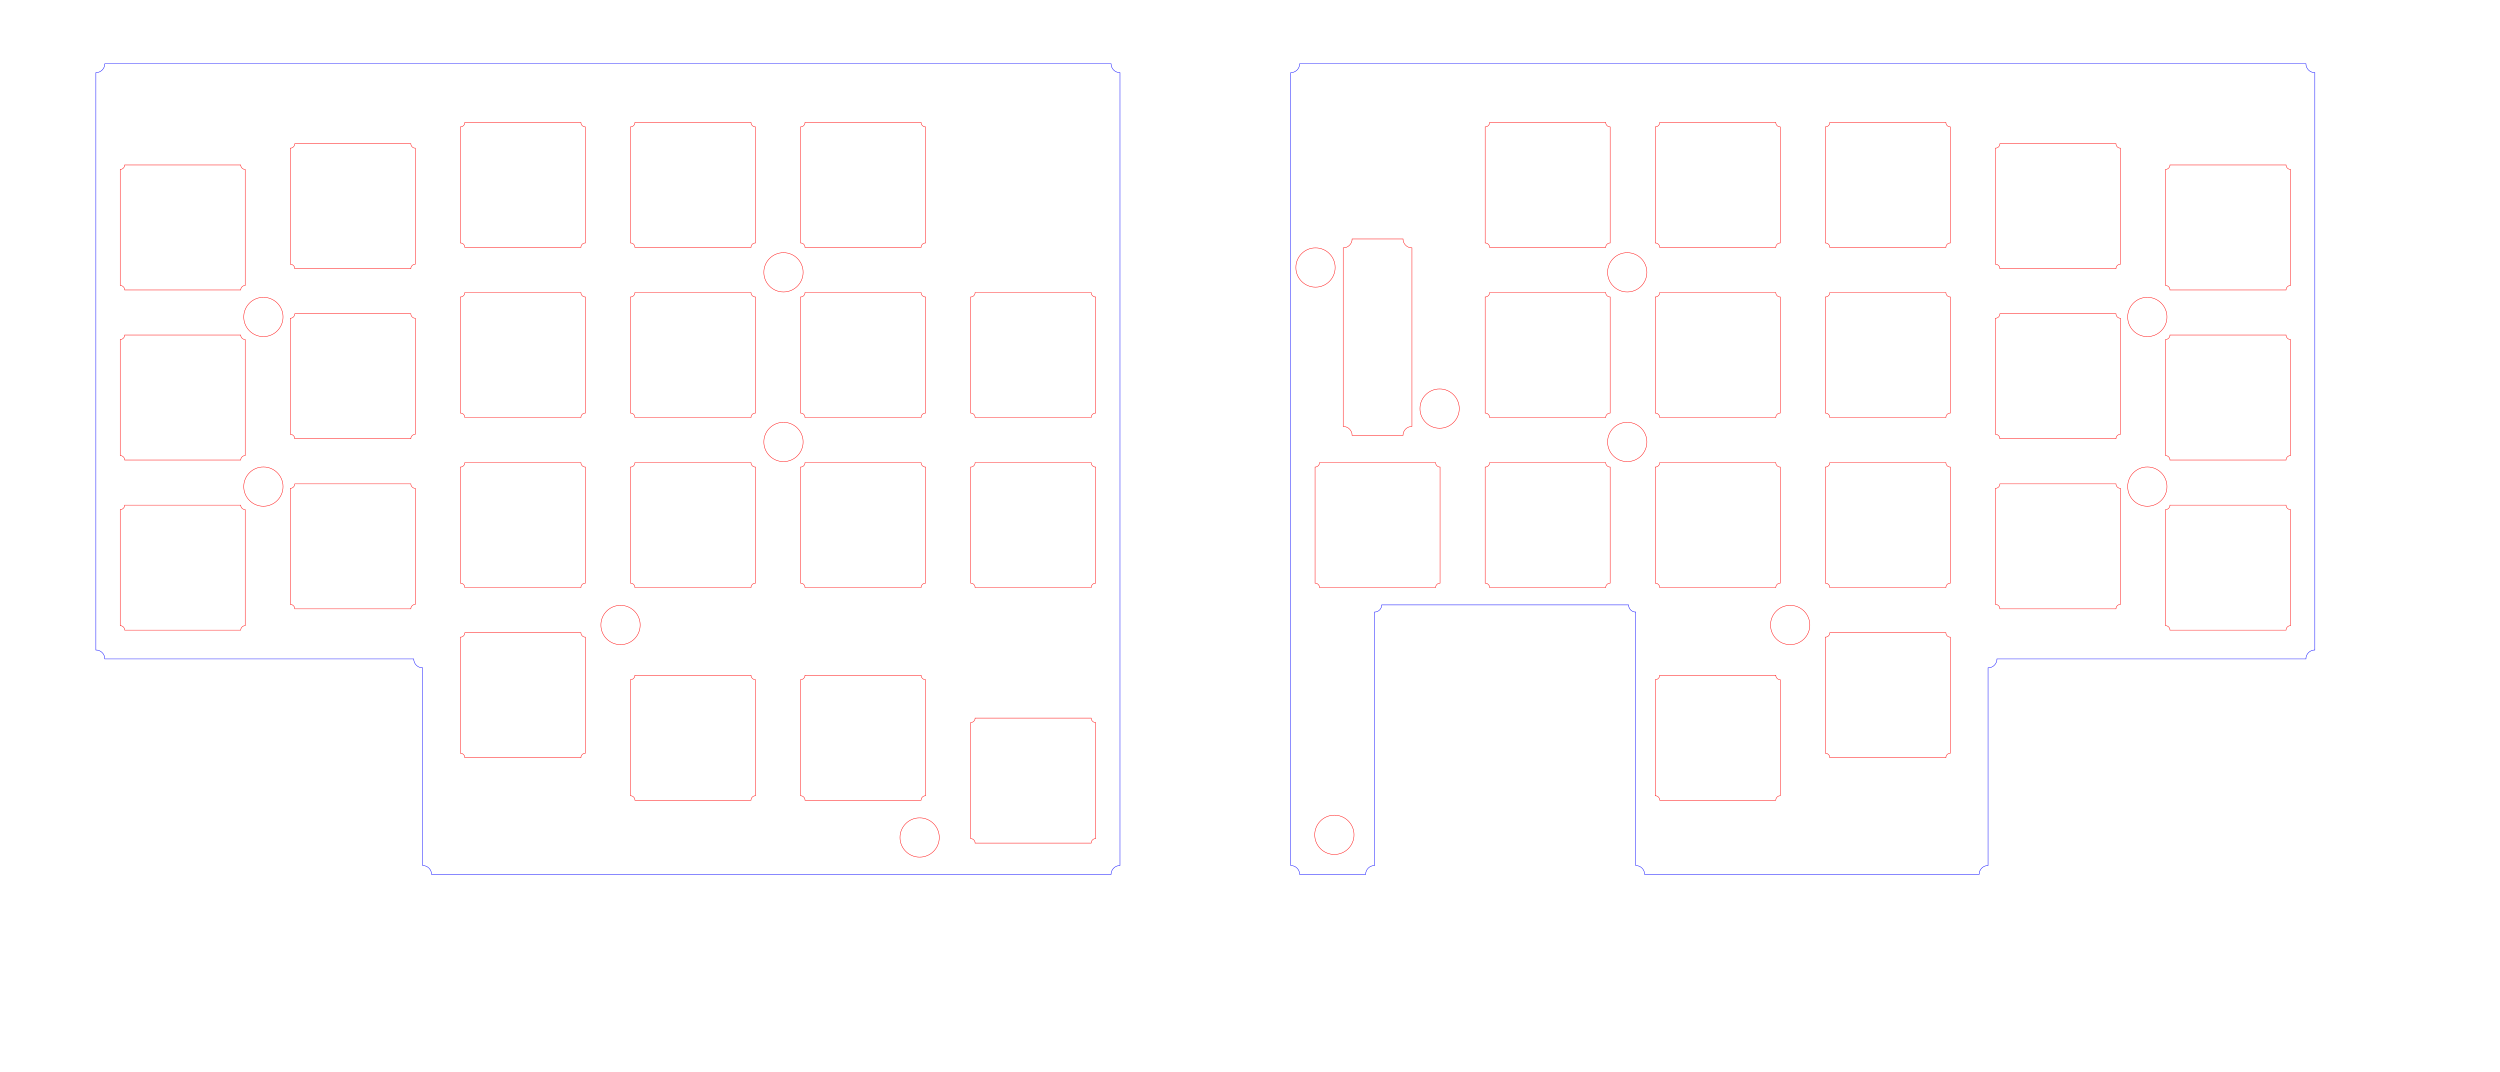
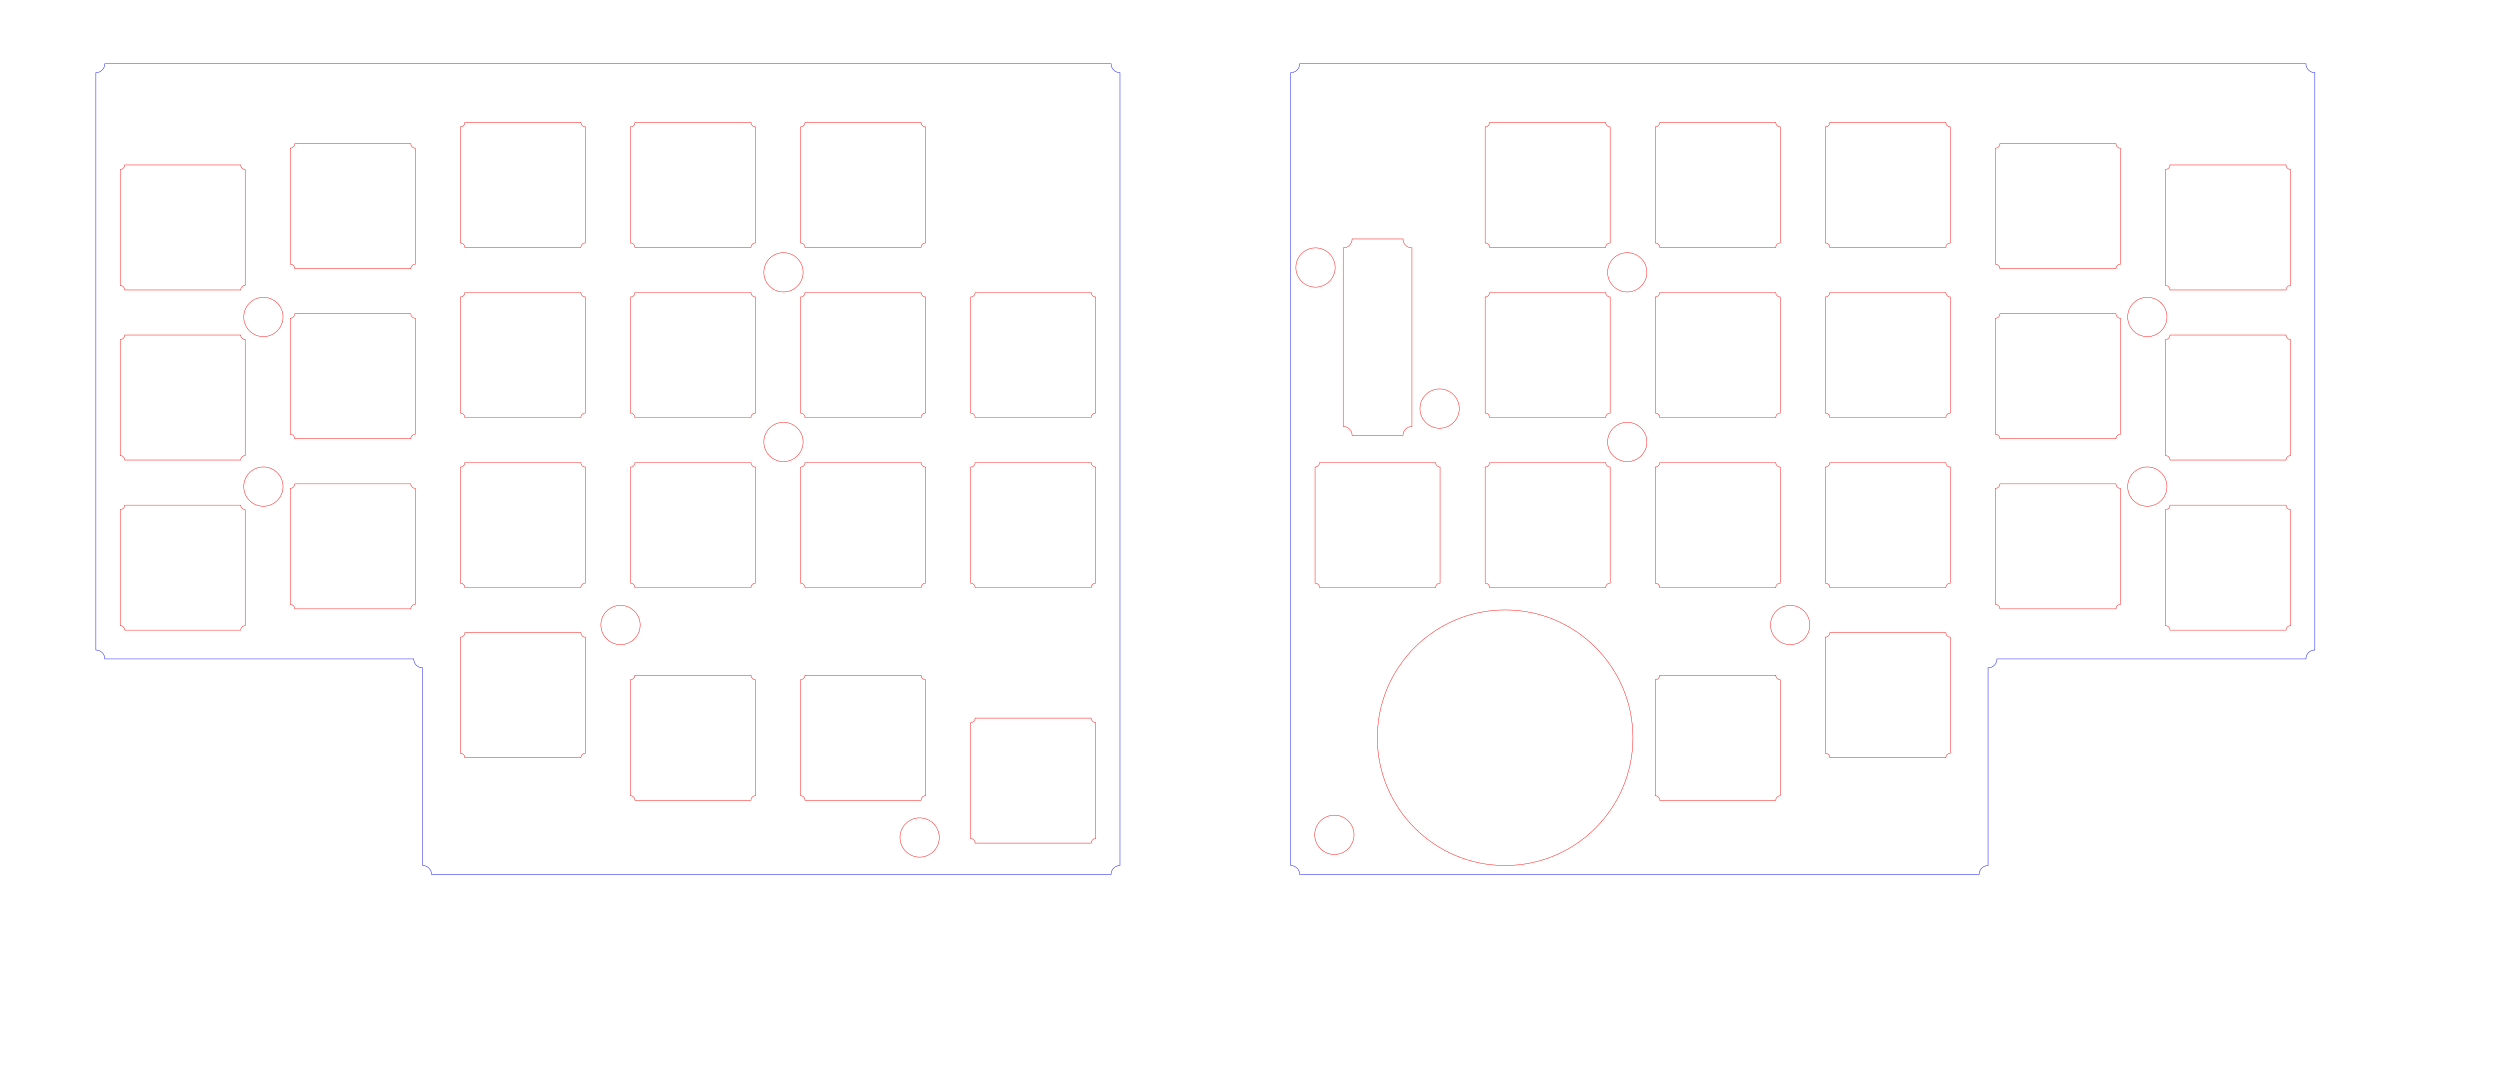
<svg xmlns="http://www.w3.org/2000/svg" version="1.1" width="280.0mm" height="120.0mm" viewBox="0 0 280.0 120.0">
  <g id="CUT2" style="fill:none;stroke:#0000ff;stroke-width:0.05">
    <path d="M 10.738 8.137 A 1 1 0 0 0 11.738 7.138 L 124.438 7.138 A 1 1 0 0 0 125.438 8.137 L 125.438 96.938 A 1 1 0 0 0 124.438 97.938 L 48.337 97.938 A 1 1 0 0 0 47.337 96.938 L 47.337 74.8 A 1 1 0 0 1 46.337 73.8 L 11.738 73.8 A 1 1 0 0 0 10.738 72.8 L 10.738 8.137 Z" />
-     <path d="M 144.562 8.137 A 1 1 0 0 0 145.562 7.138 L 258.262 7.138 A 1 1 0 0 0 259.262 8.137 L 259.262 72.8 A 1 1 0 0 0 258.262 73.8 L 223.662 73.8 A 1 1 0 0 1 222.662 74.8 L 222.662 96.938 A 1 1 0 0 0 221.662 97.938 L 184.2 97.938 A 1 1 0 0 0 183.2 96.938 L 183.2 68.55 A 0.8 0.8 0 0 1 182.4 67.75 L 154.75 67.75 A 0.8 0.8 0 0 1 153.95 68.55 L 153.95 96.938 A 1 1 0 0 0 152.95 97.938 L 145.562 97.938 A 1 1 0 0 0 144.562 96.938 L 144.562 8.137 Z" />
+     <path d="M 144.562 8.137 A 1 1 0 0 0 145.562 7.138 L 258.262 7.138 A 1 1 0 0 0 259.262 8.137 L 259.262 72.8 A 1 1 0 0 0 258.262 73.8 L 223.662 73.8 A 1 1 0 0 1 222.662 74.8 L 222.662 96.938 A 1 1 0 0 0 221.662 97.938 L 145.562 97.938 A 1 1 0 0 0 144.562 96.938 L 144.562 8.137 Z" />
  </g>
  <g id="CUT1" style="fill:none;stroke:#ff0000;stroke-width:0.05">
    <path d="M 13.463 18.975 A 0.5 0.5 0 0 0 13.963 18.475 L 26.962 18.475 A 0.5 0.5 0 0 0 27.462 18.975 L 27.462 31.975 A 0.5 0.5 0 0 0 26.962 32.475 L 13.963 32.475 A 0.5 0.5 0 0 0 13.463 31.975 L 13.463 18.975 Z" />
    <path d="M 13.463 38.025 A 0.5 0.5 0 0 0 13.963 37.525 L 26.962 37.525 A 0.5 0.5 0 0 0 27.462 38.025 L 27.462 51.025 A 0.5 0.5 0 0 0 26.962 51.525 L 13.963 51.525 A 0.5 0.5 0 0 0 13.463 51.025 L 13.463 38.025 Z" />
    <path d="M 13.463 57.075 A 0.5 0.5 0 0 0 13.963 56.575 L 26.962 56.575 A 0.5 0.5 0 0 0 27.462 57.075 L 27.462 70.075 A 0.5 0.5 0 0 0 26.962 70.575 L 13.963 70.575 A 0.5 0.5 0 0 0 13.463 70.075 L 13.463 57.075 Z" />
    <path d="M 32.513 16.594 A 0.5 0.5 0 0 0 33.013 16.094 L 46.013 16.094 A 0.5 0.5 0 0 0 46.513 16.594 L 46.513 29.594 A 0.5 0.5 0 0 0 46.013 30.094 L 33.013 30.094 A 0.5 0.5 0 0 0 32.513 29.594 L 32.513 16.594 Z" />
    <path d="M 32.513 35.644 A 0.5 0.5 0 0 0 33.013 35.144 L 46.013 35.144 A 0.5 0.5 0 0 0 46.513 35.644 L 46.513 48.644 A 0.5 0.5 0 0 0 46.013 49.144 L 33.013 49.144 A 0.5 0.5 0 0 0 32.513 48.644 L 32.513 35.644 Z" />
    <path d="M 32.513 54.694 A 0.5 0.5 0 0 0 33.013 54.194 L 46.013 54.194 A 0.5 0.5 0 0 0 46.513 54.694 L 46.513 67.694 A 0.5 0.5 0 0 0 46.013 68.194 L 33.013 68.194 A 0.5 0.5 0 0 0 32.513 67.694 L 32.513 54.694 Z" />
    <path d="M 51.562 14.213 A 0.5 0.5 0 0 0 52.062 13.713 L 65.062 13.713 A 0.5 0.5 0 0 0 65.562 14.213 L 65.562 27.212 A 0.5 0.5 0 0 0 65.062 27.712 L 52.062 27.712 A 0.5 0.5 0 0 0 51.562 27.212 L 51.562 14.213 Z" />
    <path d="M 51.562 33.263 A 0.5 0.5 0 0 0 52.062 32.763 L 65.062 32.763 A 0.5 0.5 0 0 0 65.562 33.263 L 65.562 46.263 A 0.5 0.5 0 0 0 65.062 46.763 L 52.062 46.763 A 0.5 0.5 0 0 0 51.562 46.263 L 51.562 33.263 Z" />
    <path d="M 51.562 52.312 A 0.5 0.5 0 0 0 52.062 51.812 L 65.062 51.812 A 0.5 0.5 0 0 0 65.562 52.312 L 65.562 65.312 A 0.5 0.5 0 0 0 65.062 65.812 L 52.062 65.812 A 0.5 0.5 0 0 0 51.562 65.312 L 51.562 52.312 Z" />
    <path d="M 70.612 14.213 A 0.5 0.5 0 0 0 71.112 13.713 L 84.112 13.713 A 0.5 0.5 0 0 0 84.612 14.213 L 84.612 27.212 A 0.5 0.5 0 0 0 84.112 27.712 L 71.112 27.712 A 0.5 0.5 0 0 0 70.612 27.212 L 70.612 14.213 Z" />
    <path d="M 70.612 33.263 A 0.5 0.5 0 0 0 71.112 32.763 L 84.112 32.763 A 0.5 0.5 0 0 0 84.612 33.263 L 84.612 46.263 A 0.5 0.5 0 0 0 84.112 46.763 L 71.112 46.763 A 0.5 0.5 0 0 0 70.612 46.263 L 70.612 33.263 Z" />
    <path d="M 70.612 52.312 A 0.5 0.5 0 0 0 71.112 51.812 L 84.112 51.812 A 0.5 0.5 0 0 0 84.612 52.312 L 84.612 65.312 A 0.5 0.5 0 0 0 84.112 65.812 L 71.112 65.812 A 0.5 0.5 0 0 0 70.612 65.312 L 70.612 52.312 Z" />
    <path d="M 89.662 14.213 A 0.5 0.5 0 0 0 90.162 13.713 L 103.162 13.713 A 0.5 0.5 0 0 0 103.662 14.213 L 103.662 27.212 A 0.5 0.5 0 0 0 103.162 27.712 L 90.162 27.712 A 0.5 0.5 0 0 0 89.662 27.212 L 89.662 14.213 Z" />
    <path d="M 89.662 33.263 A 0.5 0.5 0 0 0 90.162 32.763 L 103.162 32.763 A 0.5 0.5 0 0 0 103.662 33.263 L 103.662 46.263 A 0.5 0.5 0 0 0 103.162 46.763 L 90.162 46.763 A 0.5 0.5 0 0 0 89.662 46.263 L 89.662 33.263 Z" />
    <path d="M 89.662 52.312 A 0.5 0.5 0 0 0 90.162 51.812 L 103.162 51.812 A 0.5 0.5 0 0 0 103.662 52.312 L 103.662 65.312 A 0.5 0.5 0 0 0 103.162 65.812 L 90.162 65.812 A 0.5 0.5 0 0 0 89.662 65.312 L 89.662 52.312 Z" />
    <path d="M 108.713 33.263 A 0.5 0.5 0 0 0 109.213 32.763 L 122.213 32.763 A 0.5 0.5 0 0 0 122.713 33.263 L 122.713 46.263 A 0.5 0.5 0 0 0 122.213 46.763 L 109.213 46.763 A 0.5 0.5 0 0 0 108.713 46.263 L 108.713 33.263 Z" />
    <path d="M 108.713 52.312 A 0.5 0.5 0 0 0 109.213 51.812 L 122.213 51.812 A 0.5 0.5 0 0 0 122.713 52.312 L 122.713 65.312 A 0.5 0.5 0 0 0 122.213 65.812 L 109.213 65.812 A 0.5 0.5 0 0 0 108.713 65.312 L 108.713 52.312 Z" />
    <path d="M 51.562 71.362 A 0.5 0.5 0 0 0 52.062 70.862 L 65.062 70.862 A 0.5 0.5 0 0 0 65.562 71.362 L 65.562 84.362 A 0.5 0.5 0 0 0 65.062 84.862 L 52.062 84.862 A 0.5 0.5 0 0 0 51.562 84.362 L 51.562 71.362 Z" />
    <path d="M 70.612 76.125 A 0.5 0.5 0 0 0 71.112 75.625 L 84.112 75.625 A 0.5 0.5 0 0 0 84.612 76.125 L 84.612 89.125 A 0.5 0.5 0 0 0 84.112 89.625 L 71.112 89.625 A 0.5 0.5 0 0 0 70.612 89.125 L 70.612 76.125 Z" />
    <path d="M 89.662 76.125 A 0.5 0.5 0 0 0 90.162 75.625 L 103.162 75.625 A 0.5 0.5 0 0 0 103.662 76.125 L 103.662 89.125 A 0.5 0.5 0 0 0 103.162 89.625 L 90.162 89.625 A 0.5 0.5 0 0 0 89.662 89.125 L 89.662 76.125 Z" />
    <path d="M 108.713 80.925 A 0.5 0.5 0 0 0 109.213 80.425 L 122.213 80.425 A 0.5 0.5 0 0 0 122.713 80.925 L 122.713 93.925 A 0.5 0.5 0 0 0 122.213 94.425 L 109.213 94.425 A 0.5 0.5 0 0 0 108.713 93.925 L 108.713 80.925 Z" />
    <path d="M 85.55 30.5 A 2.2 2.2 0 1 0 89.95 30.5 A 2.2 2.2 0 1 0 85.55 30.5 Z" />
    <path d="M 27.3 35.5 A 2.2 2.2 0 1 0 31.7 35.5 A 2.2 2.2 0 1 0 27.3 35.5 Z" />
    <path d="M 27.3 54.5 A 2.2 2.2 0 1 0 31.7 54.5 A 2.2 2.2 0 1 0 27.3 54.5 Z" />
    <path d="M 85.55 49.5 A 2.2 2.2 0 1 0 89.95 49.5 A 2.2 2.2 0 1 0 85.55 49.5 Z" />
    <path d="M 100.8 93.8 A 2.2 2.2 0 1 0 105.2 93.8 A 2.2 2.2 0 1 0 100.8 93.8 Z" />
    <path d="M 67.3 70 A 2.2 2.2 0 1 0 71.7 70 A 2.2 2.2 0 1 0 67.3 70 Z" />
    <path d="M 242.537 18.975 A 0.5 0.5 0 0 0 243.037 18.475 L 256.038 18.475 A 0.5 0.5 0 0 0 256.538 18.975 L 256.538 31.975 A 0.5 0.5 0 0 0 256.038 32.475 L 243.037 32.475 A 0.5 0.5 0 0 0 242.537 31.975 L 242.537 18.975 Z" />
    <path d="M 242.537 38.025 A 0.5 0.5 0 0 0 243.037 37.525 L 256.038 37.525 A 0.5 0.5 0 0 0 256.538 38.025 L 256.538 51.025 A 0.5 0.5 0 0 0 256.038 51.525 L 243.037 51.525 A 0.5 0.5 0 0 0 242.537 51.025 L 242.537 38.025 Z" />
    <path d="M 242.537 57.075 A 0.5 0.5 0 0 0 243.037 56.575 L 256.038 56.575 A 0.5 0.5 0 0 0 256.538 57.075 L 256.538 70.075 A 0.5 0.5 0 0 0 256.038 70.575 L 243.037 70.575 A 0.5 0.5 0 0 0 242.537 70.075 L 242.537 57.075 Z" />
    <path d="M 223.488 16.594 A 0.5 0.5 0 0 0 223.988 16.094 L 236.988 16.094 A 0.5 0.5 0 0 0 237.488 16.594 L 237.488 29.594 A 0.5 0.5 0 0 0 236.988 30.094 L 223.988 30.094 A 0.5 0.5 0 0 0 223.488 29.594 L 223.488 16.594 Z" />
    <path d="M 223.488 35.644 A 0.5 0.5 0 0 0 223.988 35.144 L 236.988 35.144 A 0.5 0.5 0 0 0 237.488 35.644 L 237.488 48.644 A 0.5 0.5 0 0 0 236.988 49.144 L 223.988 49.144 A 0.5 0.5 0 0 0 223.488 48.644 L 223.488 35.644 Z" />
    <path d="M 223.488 54.694 A 0.5 0.5 0 0 0 223.988 54.194 L 236.988 54.194 A 0.5 0.5 0 0 0 237.488 54.694 L 237.488 67.694 A 0.5 0.5 0 0 0 236.988 68.194 L 223.988 68.194 A 0.5 0.5 0 0 0 223.488 67.694 L 223.488 54.694 Z" />
    <path d="M 204.438 14.213 A 0.5 0.5 0 0 0 204.938 13.713 L 217.938 13.713 A 0.5 0.5 0 0 0 218.438 14.213 L 218.438 27.212 A 0.5 0.5 0 0 0 217.938 27.712 L 204.938 27.712 A 0.5 0.5 0 0 0 204.438 27.212 L 204.438 14.213 Z" />
    <path d="M 204.438 33.263 A 0.5 0.5 0 0 0 204.938 32.763 L 217.938 32.763 A 0.5 0.5 0 0 0 218.438 33.263 L 218.438 46.263 A 0.5 0.5 0 0 0 217.938 46.763 L 204.938 46.763 A 0.5 0.5 0 0 0 204.438 46.263 L 204.438 33.263 Z" />
    <path d="M 204.438 52.312 A 0.5 0.5 0 0 0 204.938 51.812 L 217.938 51.812 A 0.5 0.5 0 0 0 218.438 52.312 L 218.438 65.312 A 0.5 0.5 0 0 0 217.938 65.812 L 204.938 65.812 A 0.5 0.5 0 0 0 204.438 65.312 L 204.438 52.312 Z" />
    <path d="M 185.387 14.213 A 0.5 0.5 0 0 0 185.887 13.713 L 198.887 13.713 A 0.5 0.5 0 0 0 199.387 14.213 L 199.387 27.212 A 0.5 0.5 0 0 0 198.887 27.712 L 185.887 27.712 A 0.5 0.5 0 0 0 185.387 27.212 L 185.387 14.213 Z" />
    <path d="M 185.387 33.263 A 0.5 0.5 0 0 0 185.887 32.763 L 198.887 32.763 A 0.5 0.5 0 0 0 199.387 33.263 L 199.387 46.263 A 0.5 0.5 0 0 0 198.887 46.763 L 185.887 46.763 A 0.5 0.5 0 0 0 185.387 46.263 L 185.387 33.263 Z" />
    <path d="M 185.387 52.312 A 0.5 0.5 0 0 0 185.887 51.812 L 198.887 51.812 A 0.5 0.5 0 0 0 199.387 52.312 L 199.387 65.312 A 0.5 0.5 0 0 0 198.887 65.812 L 185.887 65.812 A 0.5 0.5 0 0 0 185.387 65.312 L 185.387 52.312 Z" />
    <path d="M 166.338 14.213 A 0.5 0.5 0 0 0 166.838 13.713 L 179.838 13.713 A 0.5 0.5 0 0 0 180.338 14.213 L 180.338 27.212 A 0.5 0.5 0 0 0 179.838 27.712 L 166.838 27.712 A 0.5 0.5 0 0 0 166.338 27.212 L 166.338 14.213 Z" />
    <path d="M 166.338 33.263 A 0.5 0.5 0 0 0 166.838 32.763 L 179.838 32.763 A 0.5 0.5 0 0 0 180.338 33.263 L 180.338 46.263 A 0.5 0.5 0 0 0 179.838 46.763 L 166.838 46.763 A 0.5 0.5 0 0 0 166.338 46.263 L 166.338 33.263 Z" />
    <path d="M 166.338 52.312 A 0.5 0.5 0 0 0 166.838 51.812 L 179.838 51.812 A 0.5 0.5 0 0 0 180.338 52.312 L 180.338 65.312 A 0.5 0.5 0 0 0 179.838 65.812 L 166.838 65.812 A 0.5 0.5 0 0 0 166.338 65.312 L 166.338 52.312 Z" />
    <path d="M 147.287 52.312 A 0.5 0.5 0 0 0 147.787 51.812 L 160.787 51.812 A 0.5 0.5 0 0 0 161.287 52.312 L 161.287 65.312 A 0.5 0.5 0 0 0 160.787 65.812 L 147.787 65.812 A 0.5 0.5 0 0 0 147.287 65.312 L 147.287 52.312 Z" />
    <path d="M 185.387 76.125 A 0.5 0.5 0 0 0 185.887 75.625 L 198.887 75.625 A 0.5 0.5 0 0 0 199.387 76.125 L 199.387 89.125 A 0.5 0.5 0 0 0 198.887 89.625 L 185.887 89.625 A 0.5 0.5 0 0 0 185.387 89.125 L 185.387 76.125 Z" />
    <path d="M 204.438 71.362 A 0.5 0.5 0 0 0 204.938 70.862 L 217.938 70.862 A 0.5 0.5 0 0 0 218.438 71.362 L 218.438 84.362 A 0.5 0.5 0 0 0 217.938 84.862 L 204.938 84.862 A 0.5 0.5 0 0 0 204.438 84.362 L 204.438 71.362 Z" />
    <path d="M 150.438 27.762 A 1 1 0 0 0 151.438 26.762 L 157.137 26.762 A 1 1 0 0 0 158.137 27.762 L 158.137 47.763 A 1 1 0 0 0 157.137 48.763 L 151.438 48.763 A 1 1 0 0 0 150.438 47.763 L 150.438 27.762 Z" />
    <path d="M 180.05 30.5 A 2.2 2.2 0 1 0 184.45 30.5 A 2.2 2.2 0 1 0 180.05 30.5 Z" />
    <path d="M 238.3 35.5 A 2.2 2.2 0 1 0 242.7 35.5 A 2.2 2.2 0 1 0 238.3 35.5 Z" />
    <path d="M 238.3 54.5 A 2.2 2.2 0 1 0 242.7 54.5 A 2.2 2.2 0 1 0 238.3 54.5 Z" />
    <path d="M 180.05 49.5 A 2.2 2.2 0 1 0 184.45 49.5 A 2.2 2.2 0 1 0 180.05 49.5 Z" />
    <path d="M 147.25 93.5 A 2.2 2.2 0 1 0 151.65 93.5 A 2.2 2.2 0 1 0 147.25 93.5 Z" />
    <path d="M 198.3 70 A 2.2 2.2 0 1 0 202.7 70 A 2.2 2.2 0 1 0 198.3 70 Z" />
    <path d="M 145.137 29.962 A 2.2 2.2 0 1 0 149.537 29.962 A 2.2 2.2 0 1 0 145.137 29.962 Z" />
    <path d="M 159.037 45.763 A 2.2 2.2 0 1 0 163.438 45.763 A 2.2 2.2 0 1 0 159.037 45.763 Z" />
+     <path d="M 154.262 82.625 A 14.312 14.312 0 1 0 182.887 82.625 A 14.312 14.312 0 1 0 154.262 82.625 Z" />
  </g>
</svg>
